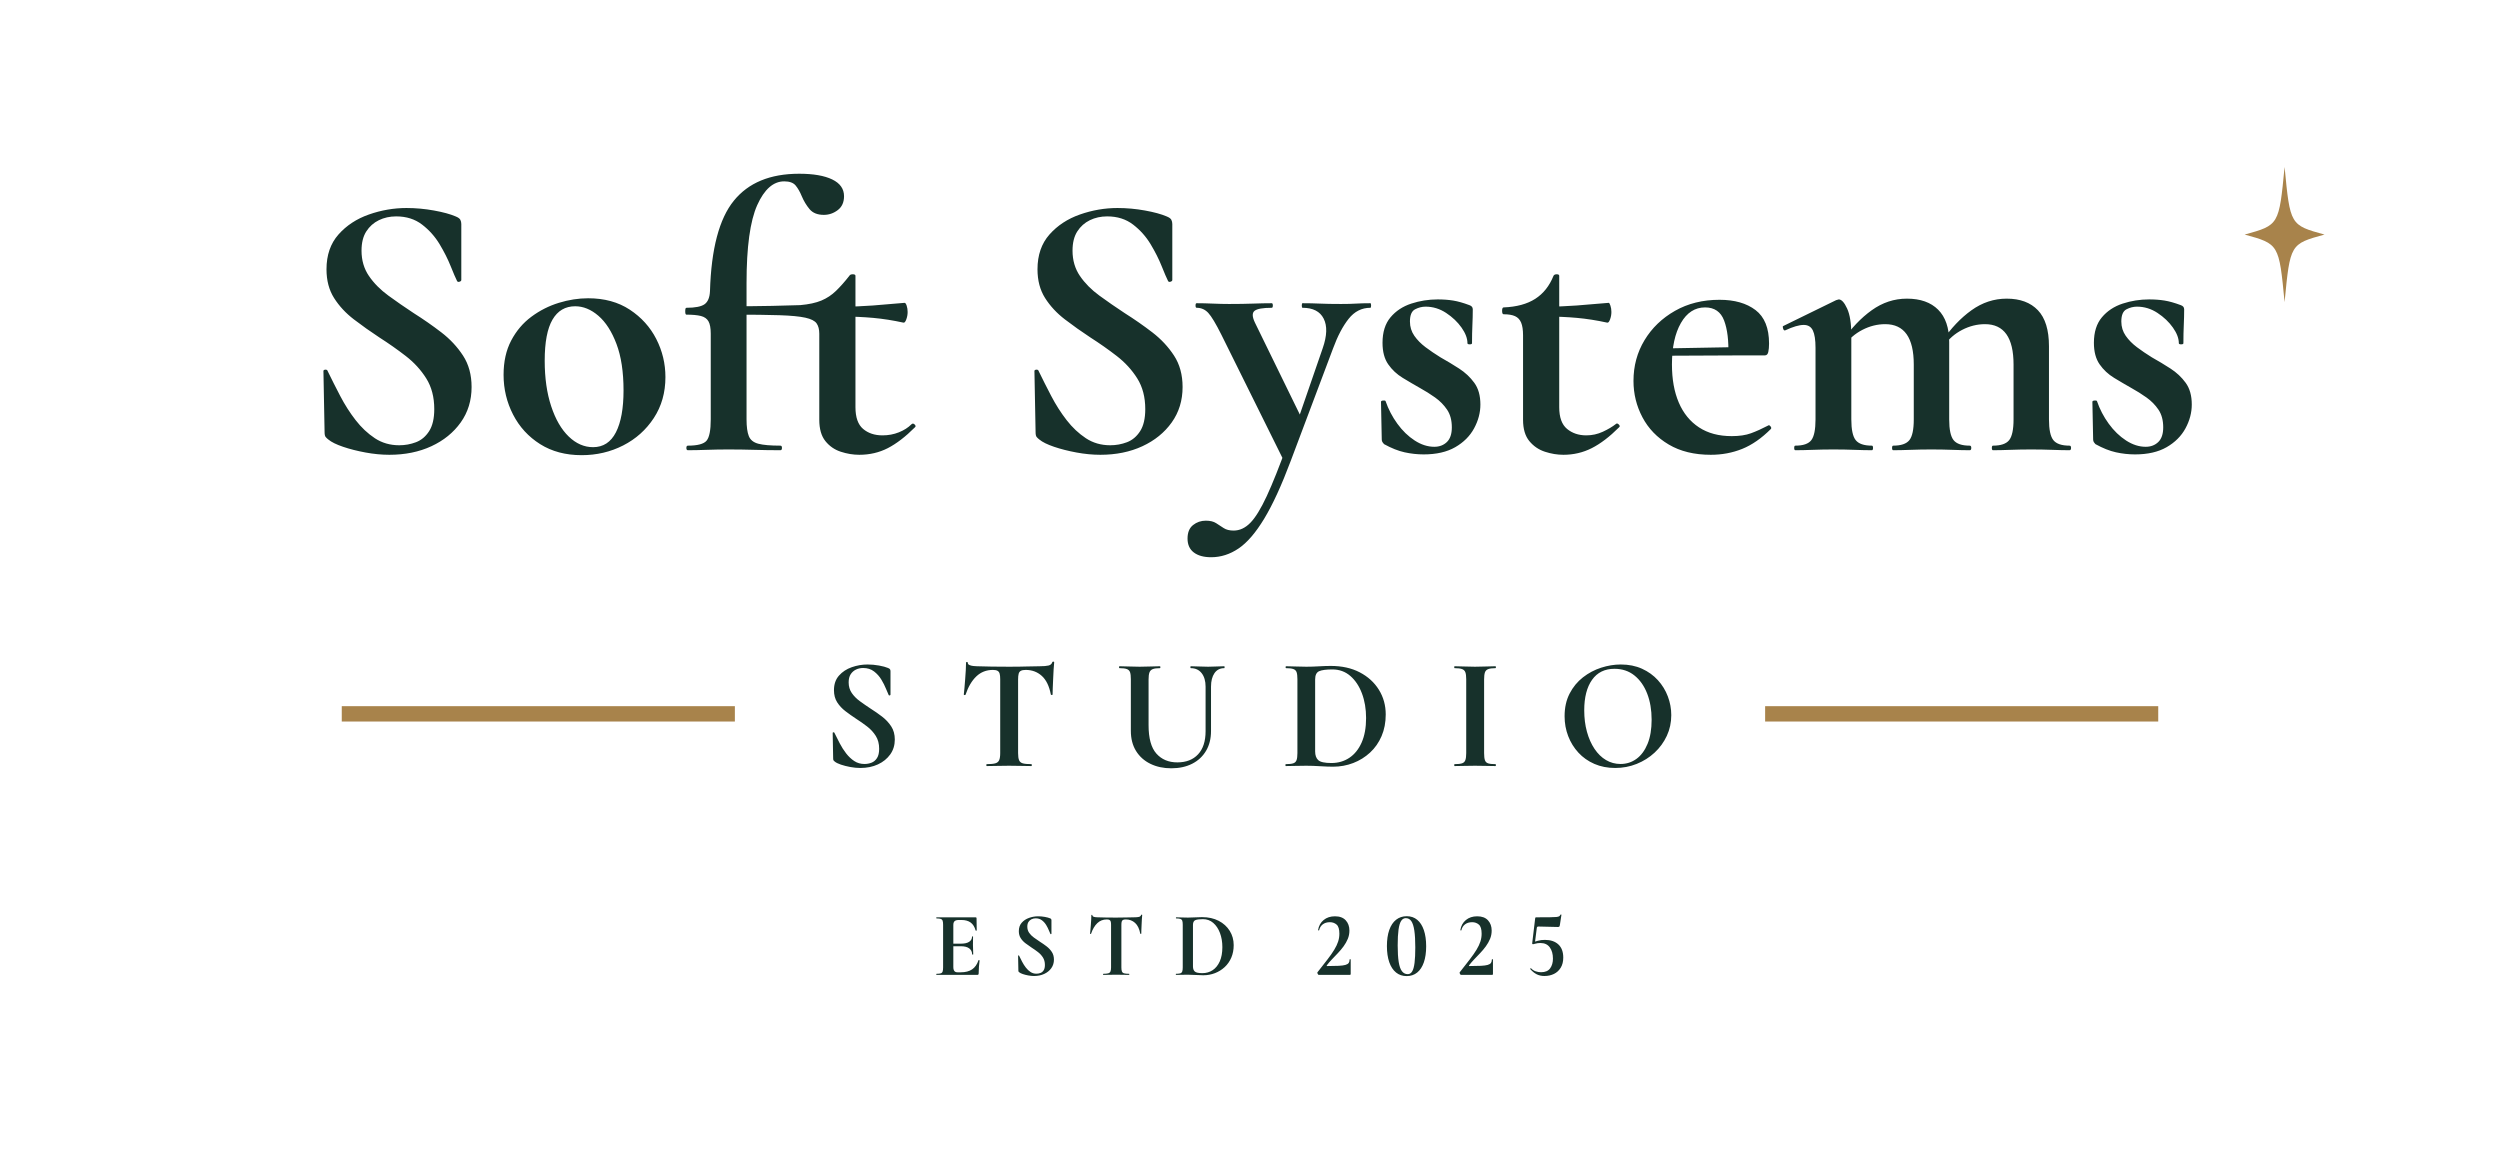
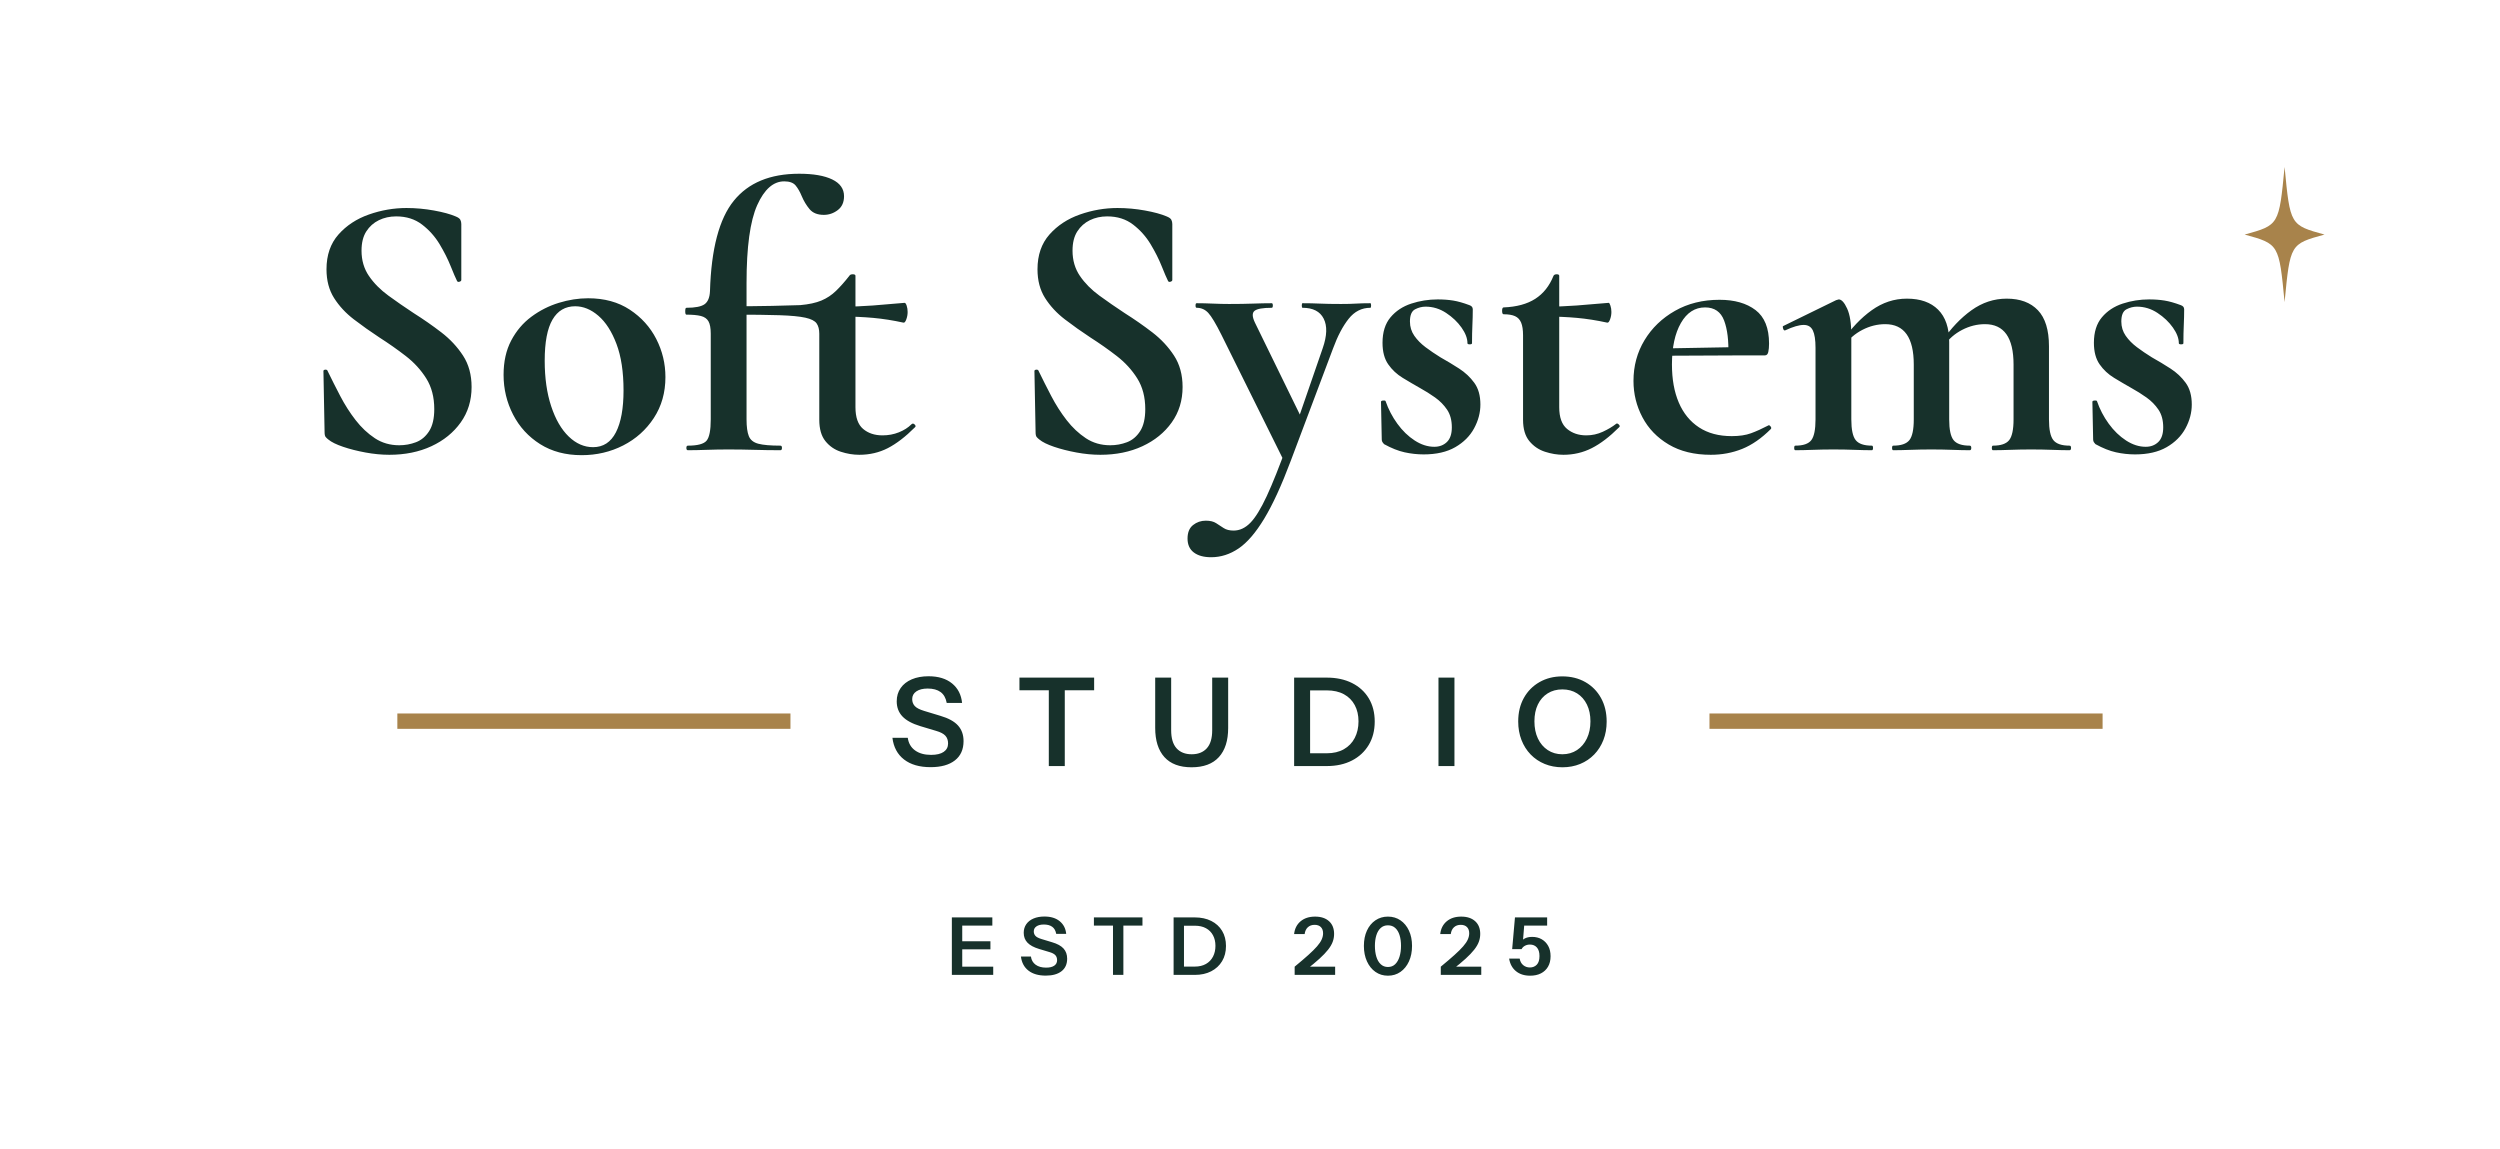
<svg xmlns="http://www.w3.org/2000/svg" viewBox="0 0 407.01 186.57" width="407" height="187" role="img" aria-label="Soft Systems Studio, established 2025">
  <path transform="translate(48.07 73.08)" d="M10.788 -32.488Q10.788 -30.132 11.997 -28.365Q13.206 -26.598 15.159 -25.172Q17.112 -23.746 19.282 -22.32Q21.638 -20.832 23.777 -19.189Q25.916 -17.546 27.311 -15.407Q28.706 -13.268 28.706 -10.292Q28.706 -7.006 26.939 -4.526Q25.172 -2.046 22.165 -0.651Q19.158 0.744 15.314 0.744Q13.454 0.744 11.439 0.372Q9.424 0.0 7.781 -0.558Q6.138 -1.116 5.394 -1.736Q5.146 -1.922 4.96 -2.139Q4.774 -2.356 4.774 -2.914L4.588 -12.772Q4.526 -13.082 4.867 -13.113Q5.208 -13.144 5.27 -12.896Q6.2 -10.974 7.316 -8.835Q8.432 -6.696 9.827 -4.898Q11.222 -3.1 12.958 -1.953Q14.694 -0.806 16.926 -0.806Q18.352 -0.806 19.654 -1.302Q20.956 -1.798 21.793 -3.1Q22.63 -4.402 22.63 -6.696Q22.63 -9.61 21.328 -11.687Q20.026 -13.764 17.98 -15.345Q15.934 -16.926 13.702 -18.352Q11.532 -19.778 9.548 -21.297Q7.564 -22.816 6.324 -24.769Q5.084 -26.722 5.084 -29.45Q5.084 -32.922 7.037 -35.123Q8.99 -37.324 11.997 -38.378Q15.004 -39.432 18.104 -39.432Q20.336 -39.432 22.568 -39.029Q24.8 -38.626 26.102 -38.068Q26.722 -37.82 26.877 -37.51Q27.032 -37.2 27.032 -36.828V-27.714Q27.032 -27.528 26.753 -27.435Q26.474 -27.342 26.35 -27.528Q25.978 -28.272 25.296 -29.977Q24.614 -31.682 23.498 -33.542Q22.382 -35.402 20.646 -36.735Q18.91 -38.068 16.43 -38.068Q14.88 -38.068 13.609 -37.448Q12.338 -36.828 11.563 -35.619Q10.788 -34.41 10.788 -32.488ZM46.624 0.806Q42.718 0.806 39.866 -0.992Q37.014 -2.79 35.464 -5.797Q33.914 -8.804 33.914 -12.276Q33.914 -15.5 35.154 -17.856Q36.394 -20.212 38.44 -21.731Q40.486 -23.25 42.904 -23.994Q45.322 -24.738 47.678 -24.738Q51.646 -24.738 54.467 -22.878Q57.288 -21.018 58.776 -18.104Q60.264 -15.19 60.264 -11.904Q60.264 -8.122 58.373 -5.239Q56.482 -2.356 53.382 -0.775Q50.282 0.806 46.624 0.806ZM48.484 -0.496Q50.964 -0.496 52.204 -2.914Q53.444 -5.332 53.444 -9.734Q53.444 -14.26 52.297 -17.298Q51.15 -20.336 49.352 -21.886Q47.554 -23.436 45.57 -23.436Q43.152 -23.436 41.881 -21.266Q40.61 -19.096 40.61 -14.57Q40.61 -10.354 41.664 -7.161Q42.718 -3.968 44.516 -2.232Q46.314 -0.496 48.484 -0.496ZM63.922 0.0Q63.674 0.0 63.674 -0.372Q63.674 -0.744 63.922 -0.744Q66.278 -0.744 66.96 -1.55Q67.642 -2.356 67.642 -5.022V-18.972Q67.642 -20.336 67.27 -20.987Q66.898 -21.638 66.03 -21.855Q65.162 -22.072 63.674 -22.072Q63.488 -22.072 63.488 -22.63Q63.488 -23.188 63.674 -23.188Q65.844 -23.188 66.65 -23.777Q67.456 -24.366 67.518 -25.916Q67.828 -36.208 71.393 -40.61Q74.958 -45.012 82.026 -45.012Q85.498 -45.012 87.42 -44.082Q89.342 -43.152 89.342 -41.354Q89.342 -39.866 88.319 -39.091Q87.296 -38.316 86.056 -38.316Q84.506 -38.316 83.731 -39.246Q82.956 -40.176 82.46 -41.354Q82.026 -42.408 81.468 -43.09Q80.91 -43.772 79.608 -43.772Q76.942 -43.772 75.206 -39.897Q73.47 -36.022 73.47 -27.218V-5.022Q73.47 -3.224 73.842 -2.294Q74.214 -1.364 75.392 -1.054Q76.57 -0.744 78.988 -0.744Q79.236 -0.744 79.236 -0.372Q79.236 0.0 78.988 0.0Q76.818 0.0 74.741 -0.062Q72.664 -0.124 70.494 -0.124Q68.696 -0.124 66.991 -0.062Q65.286 0.0 63.922 0.0ZM91.822 0.744Q90.334 0.744 88.815 0.248Q87.296 -0.248 86.304 -1.488Q85.312 -2.728 85.312 -4.96V-18.972Q85.312 -20.026 84.878 -20.646Q84.444 -21.266 83.049 -21.576Q81.654 -21.886 78.833 -21.979Q76.012 -22.072 71.238 -22.072V-23.436Q74.524 -23.436 77.593 -23.498Q80.662 -23.56 82.212 -23.622Q84.32 -23.808 85.653 -24.366Q86.986 -24.924 88.04 -25.947Q89.094 -26.97 90.21 -28.396Q90.334 -28.644 90.768 -28.644Q91.202 -28.644 91.202 -28.396V-7.006Q91.202 -4.526 92.442 -3.472Q93.682 -2.418 95.604 -2.418Q97.03 -2.418 98.27 -2.914Q99.51 -3.41 100.316 -4.216Q100.564 -4.464 100.843 -4.185Q101.122 -3.906 100.874 -3.72Q98.58 -1.426 96.472 -0.341Q94.364 0.744 91.822 0.744ZM99.014 -20.77Q96.472 -21.328 94.085 -21.545Q91.698 -21.762 89.032 -21.762V-23.374Q91.574 -23.374 94.023 -23.56Q96.472 -23.746 99.2 -23.994Q99.386 -23.994 99.541 -23.529Q99.696 -23.064 99.696 -22.506Q99.696 -21.886 99.479 -21.297Q99.262 -20.708 99.014 -20.77ZM126.542 -32.488Q126.542 -30.132 127.751 -28.365Q128.96 -26.598 130.913 -25.172Q132.866 -23.746 135.036 -22.32Q137.392 -20.832 139.531 -19.189Q141.67 -17.546 143.065 -15.407Q144.46 -13.268 144.46 -10.292Q144.46 -7.006 142.693 -4.526Q140.926 -2.046 137.919 -0.651Q134.912 0.744 131.068 0.744Q129.208 0.744 127.193 0.372Q125.178 0.0 123.535 -0.558Q121.892 -1.116 121.148 -1.736Q120.9 -1.922 120.714 -2.139Q120.528 -2.356 120.528 -2.914L120.342 -12.772Q120.28 -13.082 120.621 -13.113Q120.962 -13.144 121.024 -12.896Q121.954 -10.974 123.07 -8.835Q124.186 -6.696 125.581 -4.898Q126.976 -3.1 128.712 -1.953Q130.448 -0.806 132.68 -0.806Q134.106 -0.806 135.408 -1.302Q136.71 -1.798 137.547 -3.1Q138.384 -4.402 138.384 -6.696Q138.384 -9.61 137.082 -11.687Q135.78 -13.764 133.734 -15.345Q131.688 -16.926 129.456 -18.352Q127.286 -19.778 125.302 -21.297Q123.318 -22.816 122.078 -24.769Q120.838 -26.722 120.838 -29.45Q120.838 -32.922 122.791 -35.123Q124.744 -37.324 127.751 -38.378Q130.758 -39.432 133.858 -39.432Q136.09 -39.432 138.322 -39.029Q140.554 -38.626 141.856 -38.068Q142.476 -37.82 142.631 -37.51Q142.786 -37.2 142.786 -36.828V-27.714Q142.786 -27.528 142.507 -27.435Q142.228 -27.342 142.104 -27.528Q141.732 -28.272 141.05 -29.977Q140.368 -31.682 139.252 -33.542Q138.136 -35.402 136.4 -36.735Q134.664 -38.068 132.184 -38.068Q130.634 -38.068 129.363 -37.448Q128.092 -36.828 127.317 -35.619Q126.542 -34.41 126.542 -32.488ZM175.026 -23.932Q175.15 -23.932 175.15 -23.56Q175.15 -23.188 175.026 -23.188Q172.918 -23.188 171.492 -21.39Q170.066 -19.592 168.95 -16.554L162.068 1.736Q159.836 7.688 157.759 11.129Q155.682 14.57 153.574 15.996Q151.466 17.422 149.11 17.422Q147.312 17.422 146.289 16.647Q145.266 15.872 145.266 14.384Q145.266 12.896 146.165 12.183Q147.064 11.47 148.242 11.47Q149.296 11.47 149.916 11.873Q150.536 12.276 151.156 12.679Q151.776 13.082 152.768 13.082Q154.256 13.082 155.496 11.811Q156.736 10.54 158.162 7.471Q159.588 4.402 161.51 -0.93L161.324 2.48L150.784 -18.786Q149.42 -21.514 148.645 -22.351Q147.87 -23.188 146.754 -23.188Q146.568 -23.188 146.568 -23.56Q146.568 -23.932 146.754 -23.932Q147.994 -23.932 149.389 -23.87Q150.784 -23.808 152.024 -23.808Q154.256 -23.808 155.93 -23.87Q157.604 -23.932 158.968 -23.932Q159.154 -23.932 159.154 -23.56Q159.154 -23.188 158.968 -23.188Q156.798 -23.188 156.178 -22.692Q155.558 -22.196 156.24 -20.77L164.114 -4.65L161.882 -0.992L167.276 -16.616Q168.33 -19.654 167.431 -21.421Q166.532 -23.188 163.99 -23.188Q163.866 -23.188 163.866 -23.56Q163.866 -23.932 163.99 -23.932Q165.478 -23.932 166.811 -23.87Q168.144 -23.808 170.252 -23.808Q171.74 -23.808 172.701 -23.87Q173.662 -23.932 175.026 -23.932ZM181.474 -20.956Q181.474 -19.654 182.187 -18.631Q182.9 -17.608 184.016 -16.771Q185.132 -15.934 186.434 -15.128Q187.984 -14.26 189.472 -13.299Q190.96 -12.338 191.952 -10.974Q192.944 -9.61 192.944 -7.44Q192.944 -5.456 191.921 -3.565Q190.898 -1.674 188.852 -0.496Q186.806 0.682 183.706 0.682Q182.156 0.682 180.606 0.341Q179.056 0.0 177.258 -0.992Q177.134 -1.116 177.01 -1.302Q176.886 -1.488 176.886 -1.736L176.762 -7.874Q176.762 -8.06 177.103 -8.091Q177.444 -8.122 177.506 -7.998Q178.188 -6.014 179.428 -4.309Q180.668 -2.604 182.249 -1.581Q183.83 -0.558 185.442 -0.558Q186.682 -0.558 187.488 -1.333Q188.294 -2.108 188.294 -3.72Q188.294 -5.456 187.519 -6.603Q186.744 -7.75 185.566 -8.587Q184.388 -9.424 183.148 -10.106Q181.722 -10.912 180.296 -11.78Q178.87 -12.648 177.94 -13.981Q177.01 -15.314 177.01 -17.484Q177.01 -20.088 178.312 -21.638Q179.614 -23.188 181.691 -23.87Q183.768 -24.552 186.0 -24.552Q187.364 -24.552 188.511 -24.366Q189.658 -24.18 191.146 -23.622Q191.704 -23.436 191.704 -22.94Q191.704 -21.7 191.642 -20.367Q191.58 -19.034 191.58 -17.422Q191.58 -17.236 191.208 -17.236Q190.836 -17.236 190.836 -17.422Q190.836 -18.6 189.875 -19.964Q188.914 -21.328 187.364 -22.351Q185.814 -23.374 184.016 -23.374Q183.148 -23.374 182.311 -22.94Q181.474 -22.506 181.474 -20.956ZM206.46 0.744Q204.972 0.744 203.453 0.248Q201.934 -0.248 200.911 -1.488Q199.888 -2.728 199.888 -4.96V-18.724Q199.888 -20.026 199.578 -20.77Q199.268 -21.514 198.586 -21.824Q197.904 -22.134 196.726 -22.134Q196.478 -22.134 196.478 -22.692Q196.478 -23.25 196.726 -23.25Q199.888 -23.374 201.872 -24.645Q203.856 -25.916 204.848 -28.396Q204.972 -28.644 205.375 -28.644Q205.778 -28.644 205.778 -28.396V-7.006Q205.778 -4.526 207.049 -3.472Q208.32 -2.418 210.18 -2.418Q211.606 -2.418 212.877 -3.007Q214.148 -3.596 215.016 -4.278Q215.202 -4.464 215.481 -4.185Q215.76 -3.906 215.512 -3.72Q213.218 -1.426 211.079 -0.341Q208.94 0.744 206.46 0.744ZM213.59 -20.77Q211.048 -21.328 208.661 -21.545Q206.274 -21.762 203.608 -21.762V-23.374Q206.15 -23.374 208.599 -23.56Q211.048 -23.746 213.838 -23.994Q213.962 -23.994 214.117 -23.529Q214.272 -23.064 214.272 -22.506Q214.272 -21.886 214.055 -21.297Q213.838 -20.708 213.59 -20.77ZM230.454 0.744Q226.424 0.744 223.603 -0.93Q220.782 -2.604 219.325 -5.363Q217.868 -8.122 217.868 -11.284Q217.868 -14.942 219.666 -17.918Q221.464 -20.894 224.626 -22.692Q227.788 -24.49 231.88 -24.49Q235.538 -24.49 237.739 -22.816Q239.94 -21.142 239.94 -17.36Q239.94 -16.554 239.816 -15.996Q239.692 -15.438 239.258 -15.438H233.306Q233.43 -18.972 232.624 -21.111Q231.818 -23.25 229.524 -23.25Q227.044 -23.25 225.587 -20.708Q224.13 -18.166 224.13 -13.95Q224.13 -10.354 225.246 -7.75Q226.362 -5.146 228.532 -3.72Q230.702 -2.294 233.864 -2.294Q235.724 -2.294 236.995 -2.759Q238.266 -3.224 239.816 -4.03Q239.94 -4.154 240.157 -3.906Q240.374 -3.658 240.25 -3.472Q237.956 -1.178 235.569 -0.217Q233.182 0.744 230.454 0.744ZM221.96 -15.376 221.898 -16.554 235.476 -16.802V-15.438ZM276.396 0.0Q276.21 0.0 276.21 -0.372Q276.21 -0.744 276.396 -0.744Q278.318 -0.744 279.031 -1.643Q279.744 -2.542 279.744 -5.022V-13.95Q279.744 -20.522 275.094 -20.522Q273.172 -20.522 271.374 -19.592Q269.576 -18.662 268.46 -17.05L268.15 -17.794Q270.258 -20.894 272.893 -22.785Q275.528 -24.676 278.628 -24.676Q281.914 -24.676 283.712 -22.785Q285.51 -20.894 285.51 -16.926V-5.022Q285.51 -2.542 286.223 -1.643Q286.936 -0.744 288.858 -0.744Q289.106 -0.744 289.106 -0.372Q289.106 0.0 288.858 0.0Q287.618 0.0 286.006 -0.062Q284.394 -0.124 282.596 -0.124Q280.86 -0.124 279.248 -0.062Q277.636 0.0 276.396 0.0ZM260.152 0.0Q259.966 0.0 259.966 -0.372Q259.966 -0.744 260.152 -0.744Q262.074 -0.744 262.787 -1.643Q263.5 -2.542 263.5 -5.022V-13.95Q263.5 -20.522 258.85 -20.522Q256.928 -20.522 255.13 -19.592Q253.332 -18.662 252.216 -17.05L251.906 -17.794Q254.014 -20.894 256.649 -22.785Q259.284 -24.676 262.384 -24.676Q265.67 -24.676 267.468 -22.878Q269.266 -21.08 269.266 -17.608V-5.022Q269.266 -2.542 269.979 -1.643Q270.692 -0.744 272.614 -0.744Q272.862 -0.744 272.862 -0.372Q272.862 0.0 272.614 0.0Q271.374 0.0 269.762 -0.062Q268.15 -0.124 266.352 -0.124Q264.616 -0.124 263.004 -0.062Q261.392 0.0 260.152 0.0ZM244.218 0.0Q244.032 0.0 244.032 -0.372Q244.032 -0.744 244.218 -0.744Q246.14 -0.744 246.822 -1.643Q247.504 -2.542 247.504 -5.022V-16.678Q247.504 -18.6 247.07 -19.499Q246.636 -20.398 245.582 -20.398Q245.024 -20.398 244.28 -20.181Q243.536 -19.964 242.606 -19.53Q242.358 -19.406 242.234 -19.778Q242.11 -20.15 242.234 -20.212L250.852 -24.428Q251.224 -24.552 251.286 -24.552Q251.968 -24.552 252.65 -23.064Q253.332 -21.576 253.332 -18.786V-5.022Q253.332 -2.542 254.045 -1.643Q254.758 -0.744 256.68 -0.744Q256.866 -0.744 256.866 -0.372Q256.866 0.0 256.68 0.0Q255.44 0.0 253.828 -0.062Q252.216 -0.124 250.418 -0.124Q248.682 -0.124 247.07 -0.062Q245.458 0.0 244.218 0.0ZM297.29 -20.956Q297.29 -19.654 298.003 -18.631Q298.716 -17.608 299.832 -16.771Q300.948 -15.934 302.25 -15.128Q303.8 -14.26 305.288 -13.299Q306.776 -12.338 307.768 -10.974Q308.76 -9.61 308.76 -7.44Q308.76 -5.456 307.737 -3.565Q306.714 -1.674 304.668 -0.496Q302.622 0.682 299.522 0.682Q297.972 0.682 296.422 0.341Q294.872 0.0 293.074 -0.992Q292.95 -1.116 292.826 -1.302Q292.702 -1.488 292.702 -1.736L292.578 -7.874Q292.578 -8.06 292.919 -8.091Q293.26 -8.122 293.322 -7.998Q294.004 -6.014 295.244 -4.309Q296.484 -2.604 298.065 -1.581Q299.646 -0.558 301.258 -0.558Q302.498 -0.558 303.304 -1.333Q304.11 -2.108 304.11 -3.72Q304.11 -5.456 303.335 -6.603Q302.56 -7.75 301.382 -8.587Q300.204 -9.424 298.964 -10.106Q297.538 -10.912 296.112 -11.78Q294.686 -12.648 293.756 -13.981Q292.826 -15.314 292.826 -17.484Q292.826 -20.088 294.128 -21.638Q295.43 -23.188 297.507 -23.87Q299.584 -24.552 301.816 -24.552Q303.18 -24.552 304.327 -24.366Q305.474 -24.18 306.962 -23.622Q307.52 -23.436 307.52 -22.94Q307.52 -21.7 307.458 -20.367Q307.396 -19.034 307.396 -17.422Q307.396 -17.236 307.024 -17.236Q306.652 -17.236 306.652 -17.422Q306.652 -18.6 305.691 -19.964Q304.73 -21.328 303.18 -22.351Q301.63 -23.374 299.832 -23.374Q298.964 -23.374 298.127 -22.94Q297.29 -22.506 297.29 -20.956Z" fill="#17312B" />
  <path class="sparkle" fill="#A8834B" d="M371.94,26.97 C372.85,36.43 372.85,36.43 378.44,37.97 C372.85,39.51 372.85,39.51 371.94,48.97 C371.03,39.51 371.03,39.51 365.44,37.97 C371.03,36.43 371.03,36.43 371.94,26.97 Z" />
-   <path transform="translate(133.64 124.50)" d="M4.524 -13.624Q4.524 -12.636 5.031 -11.895Q5.538 -11.154 6.357 -10.556Q7.176 -9.958 8.086 -9.36Q9.074 -8.736 9.971 -8.047Q10.868 -7.358 11.453 -6.461Q12.038 -5.564 12.038 -4.316Q12.038 -2.938 11.297 -1.898Q10.556 -0.858 9.295 -0.273Q8.034 0.312 6.422 0.312Q5.642 0.312 4.797 0.156Q3.952 0.0 3.263 -0.234Q2.574 -0.468 2.262 -0.728Q2.158 -0.806 2.08 -0.897Q2.002 -0.988 2.002 -1.222L1.924 -5.356Q1.898 -5.486 2.041 -5.499Q2.184 -5.512 2.21 -5.408Q2.6 -4.602 3.068 -3.705Q3.536 -2.808 4.121 -2.054Q4.706 -1.3 5.434 -0.819Q6.162 -0.338 7.098 -0.338Q7.696 -0.338 8.242 -0.546Q8.788 -0.754 9.139 -1.3Q9.49 -1.846 9.49 -2.808Q9.49 -4.03 8.944 -4.901Q8.398 -5.772 7.54 -6.435Q6.682 -7.098 5.746 -7.696Q4.836 -8.294 4.004 -8.931Q3.172 -9.568 2.652 -10.387Q2.132 -11.206 2.132 -12.35Q2.132 -13.806 2.951 -14.729Q3.77 -15.652 5.031 -16.094Q6.292 -16.536 7.592 -16.536Q8.528 -16.536 9.464 -16.367Q10.4 -16.198 10.946 -15.964Q11.206 -15.86 11.271 -15.73Q11.336 -15.6 11.336 -15.444V-11.622Q11.336 -11.544 11.219 -11.505Q11.102 -11.466 11.05 -11.544Q10.894 -11.856 10.608 -12.571Q10.322 -13.286 9.854 -14.066Q9.386 -14.846 8.658 -15.405Q7.93 -15.964 6.89 -15.964Q6.24 -15.964 5.707 -15.704Q5.174 -15.444 4.849 -14.937Q4.524 -14.43 4.524 -13.624ZM28.002 -15.652Q26.416 -15.652 25.311 -14.599Q24.206 -13.546 23.556 -11.622Q23.53 -11.544 23.4 -11.557Q23.27 -11.57 23.27 -11.648Q23.322 -12.012 23.374 -12.675Q23.426 -13.338 23.491 -14.118Q23.556 -14.898 23.595 -15.626Q23.634 -16.354 23.634 -16.822Q23.634 -16.952 23.777 -16.952Q23.92 -16.952 23.92 -16.822Q23.92 -16.562 24.193 -16.445Q24.466 -16.328 24.817 -16.289Q25.168 -16.25 25.402 -16.25Q27.638 -16.172 30.628 -16.172Q32.448 -16.172 33.54 -16.211Q34.632 -16.25 35.646 -16.25Q36.582 -16.25 37.063 -16.367Q37.544 -16.484 37.674 -16.9Q37.7 -17.004 37.843 -17.004Q37.986 -17.004 37.986 -16.9Q37.934 -16.484 37.895 -15.743Q37.856 -15.002 37.817 -14.183Q37.778 -13.364 37.752 -12.675Q37.726 -11.986 37.726 -11.648Q37.726 -11.57 37.596 -11.57Q37.466 -11.57 37.44 -11.648Q37.05 -13.702 35.971 -14.677Q34.892 -15.652 33.358 -15.652Q32.838 -15.652 32.565 -15.509Q32.292 -15.366 32.201 -15.028Q32.11 -14.69 32.11 -14.092V-2.106Q32.11 -1.352 32.266 -0.962Q32.422 -0.572 32.877 -0.442Q33.332 -0.312 34.268 -0.312Q34.346 -0.312 34.346 -0.156Q34.346 0.0 34.268 0.0Q33.54 0.0 32.63 -0.026Q31.72 -0.052 30.628 -0.052Q29.588 -0.052 28.678 -0.026Q27.768 0.0 27.014 0.0Q26.936 0.0 26.936 -0.156Q26.936 -0.312 27.014 -0.312Q27.924 -0.312 28.392 -0.442Q28.86 -0.572 29.029 -0.962Q29.198 -1.352 29.198 -2.106V-14.144Q29.198 -14.716 29.107 -15.041Q29.016 -15.366 28.756 -15.509Q28.496 -15.652 28.002 -15.652ZM62.634 -12.922Q62.634 -14.3 61.997 -15.119Q61.36 -15.938 60.216 -15.938Q60.164 -15.938 60.164 -16.094Q60.164 -16.25 60.216 -16.25Q60.866 -16.25 61.555 -16.211Q62.244 -16.172 63.05 -16.172Q63.752 -16.172 64.428 -16.211Q65.104 -16.25 65.676 -16.25Q65.728 -16.25 65.728 -16.094Q65.728 -15.938 65.676 -15.938Q64.636 -15.938 64.077 -15.119Q63.518 -14.3 63.518 -12.922V-5.694Q63.518 -3.848 62.712 -2.483Q61.906 -1.118 60.45 -0.377Q58.994 0.364 57.044 0.364Q55.146 0.364 53.651 -0.364Q52.156 -1.092 51.311 -2.457Q50.466 -3.822 50.466 -5.746V-14.144Q50.466 -14.898 50.336 -15.275Q50.206 -15.652 49.803 -15.795Q49.4 -15.938 48.62 -15.938Q48.542 -15.938 48.542 -16.094Q48.542 -16.25 48.62 -16.25Q49.296 -16.25 50.128 -16.211Q50.96 -16.172 51.896 -16.172Q52.884 -16.172 53.716 -16.211Q54.548 -16.25 55.198 -16.25Q55.276 -16.25 55.276 -16.094Q55.276 -15.938 55.198 -15.938Q54.418 -15.938 54.028 -15.782Q53.638 -15.626 53.495 -15.236Q53.352 -14.846 53.352 -14.092V-6.656Q53.352 -3.458 54.626 -2.028Q55.9 -0.598 58.032 -0.598Q60.19 -0.598 61.412 -1.911Q62.634 -3.224 62.634 -5.668ZM83.382 0.104Q82.55 0.104 81.302 0.026Q80.054 -0.052 79.014 -0.052Q78.078 -0.052 77.22 -0.026Q76.362 0.0 75.686 0.0Q75.634 0.0 75.634 -0.156Q75.634 -0.312 75.686 -0.312Q76.492 -0.312 76.895 -0.442Q77.298 -0.572 77.441 -0.962Q77.584 -1.352 77.584 -2.106V-14.144Q77.584 -14.898 77.454 -15.275Q77.324 -15.652 76.921 -15.795Q76.518 -15.938 75.738 -15.938Q75.66 -15.938 75.66 -16.094Q75.66 -16.25 75.738 -16.25Q76.414 -16.25 77.246 -16.211Q78.078 -16.172 79.04 -16.172Q79.976 -16.172 81.094 -16.237Q82.212 -16.302 83.018 -16.302Q85.722 -16.302 87.724 -15.262Q89.726 -14.222 90.844 -12.428Q91.962 -10.634 91.962 -8.398Q91.962 -6.448 91.286 -4.875Q90.61 -3.302 89.414 -2.197Q88.218 -1.092 86.671 -0.494Q85.124 0.104 83.382 0.104ZM83.122 -0.494Q84.76 -0.494 86.034 -1.339Q87.308 -2.184 88.036 -3.822Q88.764 -5.46 88.764 -7.826Q88.764 -10.036 88.088 -11.83Q87.412 -13.624 86.19 -14.677Q84.968 -15.73 83.278 -15.73Q81.77 -15.73 81.12 -15.444Q80.47 -15.158 80.47 -14.092V-2.392Q80.47 -1.43 80.977 -0.962Q81.484 -0.494 83.122 -0.494ZM107.978 -2.106Q107.978 -1.352 108.108 -0.962Q108.238 -0.572 108.628 -0.442Q109.018 -0.312 109.824 -0.312Q109.902 -0.312 109.902 -0.156Q109.902 0.0 109.824 0.0Q109.148 0.0 108.316 -0.026Q107.484 -0.052 106.496 -0.052Q105.56 -0.052 104.702 -0.026Q103.844 0.0 103.168 0.0Q103.116 0.0 103.116 -0.156Q103.116 -0.312 103.168 -0.312Q103.974 -0.312 104.377 -0.442Q104.78 -0.572 104.923 -0.962Q105.066 -1.352 105.066 -2.106V-14.144Q105.066 -14.898 104.923 -15.275Q104.78 -15.652 104.377 -15.795Q103.974 -15.938 103.168 -15.938Q103.116 -15.938 103.116 -16.094Q103.116 -16.25 103.168 -16.25Q103.844 -16.25 104.702 -16.211Q105.56 -16.172 106.496 -16.172Q107.484 -16.172 108.329 -16.211Q109.174 -16.25 109.824 -16.25Q109.902 -16.25 109.902 -16.094Q109.902 -15.938 109.824 -15.938Q109.044 -15.938 108.641 -15.782Q108.238 -15.626 108.108 -15.236Q107.978 -14.846 107.978 -14.092ZM129.324 0.312Q127.452 0.312 125.931 -0.351Q124.41 -1.014 123.331 -2.184Q122.252 -3.354 121.667 -4.875Q121.082 -6.396 121.082 -8.112Q121.082 -10.218 121.901 -11.804Q122.72 -13.39 124.072 -14.443Q125.424 -15.496 127.036 -16.016Q128.648 -16.536 130.234 -16.536Q132.158 -16.536 133.679 -15.847Q135.2 -15.158 136.266 -13.988Q137.332 -12.818 137.891 -11.336Q138.45 -9.854 138.45 -8.294Q138.45 -6.474 137.722 -4.914Q136.994 -3.354 135.733 -2.184Q134.472 -1.014 132.821 -0.351Q131.17 0.312 129.324 0.312ZM130.182 -0.338Q131.638 -0.338 132.782 -1.17Q133.926 -2.002 134.589 -3.614Q135.252 -5.226 135.252 -7.54Q135.252 -9.932 134.524 -11.804Q133.796 -13.676 132.444 -14.755Q131.092 -15.834 129.194 -15.834Q126.828 -15.834 125.554 -14.04Q124.28 -12.246 124.28 -9.074Q124.28 -7.176 124.722 -5.577Q125.164 -3.978 125.957 -2.795Q126.75 -1.612 127.829 -0.975Q128.908 -0.338 130.182 -0.338Z" fill="#17312B" />
-   <rect x="55.64" y="114.75" width="64" height="2.5" fill="#A8834B" />
-   <rect x="287.37" y="114.75" width="64" height="2.5" fill="#A8834B" />
-   <path transform="translate(151.86 158.50)" d="M7.245 0.0H0.615Q0.57 0.0 0.57 -0.09Q0.57 -0.18 0.615 -0.18Q1.08 -0.18 1.305 -0.255Q1.53 -0.33 1.605 -0.555Q1.68 -0.78 1.68 -1.215V-8.16Q1.68 -8.595 1.605 -8.812Q1.53 -9.03 1.305 -9.113Q1.08 -9.195 0.615 -9.195Q0.57 -9.195 0.57 -9.285Q0.57 -9.375 0.615 -9.375H6.975Q7.125 -9.375 7.125 -9.24L7.155 -7.245Q7.155 -7.215 7.08 -7.2Q7.005 -7.185 6.975 -7.23Q6.735 -8.115 6.165 -8.527Q5.595 -8.94 4.665 -8.94H4.215Q3.915 -8.94 3.72 -8.857Q3.525 -8.775 3.435 -8.595Q3.345 -8.415 3.345 -8.145V-1.275Q3.345 -0.99 3.42 -0.795Q3.495 -0.6 3.645 -0.51Q3.795 -0.42 4.035 -0.42H4.53Q5.7 -0.42 6.405 -0.9Q7.11 -1.38 7.44 -2.385Q7.455 -2.43 7.537 -2.407Q7.62 -2.385 7.62 -2.355Q7.56 -1.92 7.515 -1.327Q7.47 -0.735 7.47 -0.225Q7.47 0.0 7.245 0.0ZM6.405 -3.345Q6.405 -3.96 5.94 -4.312Q5.475 -4.665 4.575 -4.665H2.55V-5.085H4.59Q5.475 -5.085 5.932 -5.393Q6.39 -5.7 6.39 -6.225Q6.39 -6.27 6.473 -6.27Q6.555 -6.27 6.555 -6.225Q6.555 -5.73 6.547 -5.452Q6.54 -5.175 6.54 -4.875Q6.54 -4.5 6.562 -4.14Q6.585 -3.78 6.585 -3.345Q6.585 -3.315 6.495 -3.315Q6.405 -3.315 6.405 -3.345ZM15.39 -7.86Q15.39 -7.29 15.682 -6.862Q15.975 -6.435 16.447 -6.09Q16.92 -5.745 17.445 -5.4Q18.015 -5.04 18.532 -4.643Q19.05 -4.245 19.387 -3.728Q19.725 -3.21 19.725 -2.49Q19.725 -1.695 19.297 -1.095Q18.87 -0.495 18.142 -0.158Q17.415 0.18 16.485 0.18Q16.035 0.18 15.547 0.09Q15.06 0.0 14.662 -0.135Q14.265 -0.27 14.085 -0.42Q14.025 -0.465 13.98 -0.517Q13.935 -0.57 13.935 -0.705L13.89 -3.09Q13.875 -3.165 13.957 -3.172Q14.04 -3.18 14.055 -3.12Q14.28 -2.655 14.55 -2.137Q14.82 -1.62 15.157 -1.185Q15.495 -0.75 15.915 -0.473Q16.335 -0.195 16.875 -0.195Q17.22 -0.195 17.535 -0.315Q17.85 -0.435 18.052 -0.75Q18.255 -1.065 18.255 -1.62Q18.255 -2.325 17.94 -2.827Q17.625 -3.33 17.13 -3.712Q16.635 -4.095 16.095 -4.44Q15.57 -4.785 15.09 -5.152Q14.61 -5.52 14.31 -5.992Q14.01 -6.465 14.01 -7.125Q14.01 -7.965 14.482 -8.497Q14.955 -9.03 15.682 -9.285Q16.41 -9.54 17.16 -9.54Q17.7 -9.54 18.24 -9.442Q18.78 -9.345 19.095 -9.21Q19.245 -9.15 19.282 -9.075Q19.32 -9.0 19.32 -8.91V-6.705Q19.32 -6.66 19.252 -6.637Q19.185 -6.615 19.155 -6.66Q19.065 -6.84 18.9 -7.252Q18.735 -7.665 18.465 -8.115Q18.195 -8.565 17.775 -8.887Q17.355 -9.21 16.755 -9.21Q16.38 -9.21 16.072 -9.06Q15.765 -8.91 15.577 -8.617Q15.39 -8.325 15.39 -7.86ZM28.335 -9.03Q27.42 -9.03 26.782 -8.422Q26.145 -7.815 25.77 -6.705Q25.755 -6.66 25.68 -6.668Q25.605 -6.675 25.605 -6.72Q25.635 -6.93 25.665 -7.312Q25.695 -7.695 25.733 -8.145Q25.77 -8.595 25.792 -9.015Q25.815 -9.435 25.815 -9.705Q25.815 -9.78 25.898 -9.78Q25.98 -9.78 25.98 -9.705Q25.98 -9.555 26.137 -9.488Q26.295 -9.42 26.497 -9.398Q26.7 -9.375 26.835 -9.375Q28.125 -9.33 29.85 -9.33Q30.9 -9.33 31.53 -9.352Q32.16 -9.375 32.745 -9.375Q33.285 -9.375 33.562 -9.442Q33.84 -9.51 33.915 -9.75Q33.93 -9.81 34.013 -9.81Q34.095 -9.81 34.095 -9.75Q34.065 -9.51 34.042 -9.082Q34.02 -8.655 33.997 -8.182Q33.975 -7.71 33.96 -7.312Q33.945 -6.915 33.945 -6.72Q33.945 -6.675 33.87 -6.675Q33.795 -6.675 33.78 -6.72Q33.555 -7.905 32.933 -8.467Q32.31 -9.03 31.425 -9.03Q31.125 -9.03 30.968 -8.947Q30.81 -8.865 30.758 -8.67Q30.705 -8.475 30.705 -8.13V-1.215Q30.705 -0.78 30.795 -0.555Q30.885 -0.33 31.147 -0.255Q31.41 -0.18 31.95 -0.18Q31.995 -0.18 31.995 -0.09Q31.995 0.0 31.95 0.0Q31.53 0.0 31.005 -0.015Q30.48 -0.03 29.85 -0.03Q29.25 -0.03 28.725 -0.015Q28.2 0.0 27.765 0.0Q27.72 0.0 27.72 -0.09Q27.72 -0.18 27.765 -0.18Q28.29 -0.18 28.56 -0.255Q28.83 -0.33 28.927 -0.555Q29.025 -0.78 29.025 -1.215V-8.16Q29.025 -8.49 28.972 -8.678Q28.92 -8.865 28.77 -8.947Q28.62 -9.03 28.335 -9.03ZM44.04 0.06Q43.56 0.06 42.84 0.015Q42.12 -0.03 41.52 -0.03Q40.98 -0.03 40.485 -0.015Q39.99 0.0 39.6 0.0Q39.57 0.0 39.57 -0.09Q39.57 -0.18 39.6 -0.18Q40.065 -0.18 40.297 -0.255Q40.53 -0.33 40.612 -0.555Q40.695 -0.78 40.695 -1.215V-8.16Q40.695 -8.595 40.62 -8.812Q40.545 -9.03 40.312 -9.113Q40.08 -9.195 39.63 -9.195Q39.585 -9.195 39.585 -9.285Q39.585 -9.375 39.63 -9.375Q40.02 -9.375 40.5 -9.352Q40.98 -9.33 41.535 -9.33Q42.075 -9.33 42.72 -9.367Q43.365 -9.405 43.83 -9.405Q45.39 -9.405 46.545 -8.805Q47.7 -8.205 48.345 -7.17Q48.99 -6.135 48.99 -4.845Q48.99 -3.72 48.6 -2.812Q48.21 -1.905 47.52 -1.268Q46.83 -0.63 45.938 -0.285Q45.045 0.06 44.04 0.06ZM43.89 -0.285Q44.835 -0.285 45.57 -0.772Q46.305 -1.26 46.725 -2.205Q47.145 -3.15 47.145 -4.515Q47.145 -5.79 46.755 -6.825Q46.365 -7.86 45.66 -8.467Q44.955 -9.075 43.98 -9.075Q43.11 -9.075 42.735 -8.91Q42.36 -8.745 42.36 -8.13V-1.38Q42.36 -0.825 42.653 -0.555Q42.945 -0.285 43.89 -0.285ZM62.82 0.0Q62.76 0.0 62.662 -0.18Q62.565 -0.36 62.625 -0.42Q63.57 -1.62 64.252 -2.505Q64.935 -3.39 65.362 -4.095Q65.79 -4.8 65.992 -5.422Q66.195 -6.045 66.195 -6.705Q66.195 -7.8 65.745 -8.19Q65.295 -8.58 64.65 -8.58Q63.945 -8.58 63.487 -8.227Q63.03 -7.875 62.895 -7.26Q62.88 -7.23 62.797 -7.245Q62.715 -7.26 62.73 -7.305Q62.895 -8.325 63.63 -8.932Q64.365 -9.54 65.475 -9.54Q66.63 -9.54 67.23 -8.887Q67.83 -8.235 67.83 -7.215Q67.83 -6.495 67.567 -5.865Q67.305 -5.235 66.885 -4.657Q66.465 -4.08 65.962 -3.555Q65.46 -3.03 64.98 -2.527Q64.5 -2.025 64.14 -1.545Q64.08 -1.44 64.215 -1.44Q65.355 -1.44 66.075 -1.478Q66.795 -1.515 67.185 -1.627Q67.575 -1.74 67.717 -1.95Q67.86 -2.16 67.86 -2.505Q67.86 -2.55 67.95 -2.55Q68.04 -2.55 68.04 -2.505V-0.165Q68.04 -0.105 68.01 -0.052Q67.98 0.0 67.905 0.0Q67.17 0.0 66.285 0.0Q65.4 0.0 64.5 0.0Q63.6 0.0 62.82 0.0ZM77.145 0.195Q76.14 0.195 75.42 -0.39Q74.7 -0.975 74.317 -2.07Q73.935 -3.165 73.935 -4.695Q73.935 -6.225 74.317 -7.312Q74.7 -8.4 75.427 -8.977Q76.155 -9.555 77.175 -9.555Q78.165 -9.555 78.87 -8.97Q79.575 -8.385 79.95 -7.29Q80.325 -6.195 80.325 -4.65Q80.325 -3.135 79.95 -2.047Q79.575 -0.96 78.862 -0.382Q78.15 0.195 77.145 0.195ZM77.325 -0.12Q77.775 -0.12 78.045 -0.562Q78.315 -1.005 78.435 -1.965Q78.555 -2.925 78.555 -4.47Q78.555 -6.18 78.397 -7.23Q78.24 -8.28 77.903 -8.76Q77.565 -9.24 77.01 -9.24Q76.545 -9.24 76.252 -8.79Q75.96 -8.34 75.825 -7.365Q75.69 -6.39 75.69 -4.8Q75.69 -3.135 75.855 -2.1Q76.02 -1.065 76.387 -0.593Q76.755 -0.12 77.325 -0.12ZM85.98 0.0Q85.92 0.0 85.822 -0.18Q85.725 -0.36 85.785 -0.42Q86.73 -1.62 87.412 -2.505Q88.095 -3.39 88.522 -4.095Q88.95 -4.8 89.152 -5.422Q89.355 -6.045 89.355 -6.705Q89.355 -7.8 88.905 -8.19Q88.455 -8.58 87.81 -8.58Q87.105 -8.58 86.647 -8.227Q86.19 -7.875 86.055 -7.26Q86.04 -7.23 85.957 -7.245Q85.875 -7.26 85.89 -7.305Q86.055 -8.325 86.79 -8.932Q87.525 -9.54 88.635 -9.54Q89.79 -9.54 90.39 -8.887Q90.99 -8.235 90.99 -7.215Q90.99 -6.495 90.727 -5.865Q90.465 -5.235 90.045 -4.657Q89.625 -4.08 89.123 -3.555Q88.62 -3.03 88.14 -2.527Q87.66 -2.025 87.3 -1.545Q87.24 -1.44 87.375 -1.44Q88.515 -1.44 89.235 -1.478Q89.955 -1.515 90.345 -1.627Q90.735 -1.74 90.877 -1.95Q91.02 -2.16 91.02 -2.505Q91.02 -2.55 91.11 -2.55Q91.2 -2.55 91.2 -2.505V-0.165Q91.2 -0.105 91.17 -0.052Q91.14 0.0 91.065 0.0Q90.33 0.0 89.445 0.0Q88.56 0.0 87.66 0.0Q86.76 0.0 85.98 0.0ZM97.74 -4.995Q97.56 -4.995 97.59 -5.175L98.07 -9.195Q98.085 -9.3 98.115 -9.337Q98.145 -9.375 98.265 -9.375Q99.645 -9.375 100.41 -9.383Q101.175 -9.39 101.528 -9.427Q101.88 -9.465 102.0 -9.555Q102.12 -9.645 102.195 -9.81Q102.21 -9.84 102.285 -9.832Q102.36 -9.825 102.345 -9.765L102.09 -8.1Q102.06 -7.92 102.0 -7.86Q101.94 -7.8 101.745 -7.8L98.58 -7.875Q98.385 -7.875 98.34 -7.665L98.025 -5.19ZM97.41 -1.065Q97.71 -0.735 98.145 -0.585Q98.58 -0.435 99.03 -0.435Q100.05 -0.435 100.507 -1.065Q100.965 -1.695 100.965 -2.655Q100.965 -3.765 100.455 -4.477Q99.945 -5.19 98.925 -5.19Q98.46 -5.19 98.145 -5.092Q97.83 -4.995 97.74 -4.995Q97.71 -4.995 97.74 -5.152Q97.77 -5.31 97.785 -5.34Q97.995 -5.415 98.512 -5.558Q99.03 -5.7 99.66 -5.7Q101.04 -5.7 101.843 -4.965Q102.645 -4.23 102.645 -2.82Q102.645 -1.845 102.232 -1.17Q101.82 -0.495 101.13 -0.158Q100.44 0.18 99.57 0.18Q98.865 0.18 98.31 -0.105Q97.755 -0.39 97.275 -0.945Q97.245 -1.005 97.312 -1.065Q97.38 -1.125 97.41 -1.065Z" fill="#17312B" />
+   <path transform="translate(144.69 124.50)" d="M6.82 0.18Q4.1 0.18 2.49 -1.07Q0.88 -2.32 0.6 -4.6H3.1Q3.28 -3.28 4.28 -2.55Q5.28 -1.82 6.9 -1.82Q8.24 -1.82 8.95 -2.31Q9.66 -2.8 9.66 -3.68Q9.66 -4.46 9.22 -4.94Q8.78 -5.42 7.74 -5.72L5.14 -6.5Q3.16 -7.1 2.23 -8.08Q1.3 -9.06 1.3 -10.54Q1.3 -11.78 1.94 -12.7Q2.58 -13.62 3.75 -14.12Q4.92 -14.62 6.48 -14.62Q8.88 -14.62 10.31 -13.45Q11.74 -12.28 11.94 -10.28H9.44Q9.22 -11.48 8.44 -12.05Q7.66 -12.62 6.34 -12.62Q5.18 -12.62 4.5 -12.16Q3.82 -11.7 3.82 -10.9Q3.82 -10.24 4.23 -9.78Q4.64 -9.32 5.76 -8.98L8.4 -8.18Q10.38 -7.6 11.28 -6.6Q12.18 -5.6 12.18 -4.06Q12.18 -2.02 10.77 -0.92Q9.36 0.18 6.82 0.18ZM26.06 0.0V-12.34H21.28V-14.4H33.44V-12.34H28.66V0.0ZM49.3 0.2Q46.38 0.2 44.88 -1.46Q43.38 -3.12 43.38 -6.22V-14.4H45.98V-5.84Q45.98 -3.86 46.86 -2.89Q47.74 -1.92 49.32 -1.92Q50.9 -1.92 51.78 -2.89Q52.66 -3.86 52.66 -5.82V-14.4H55.26V-6.2Q55.26 -3.12 53.75 -1.46Q52.24 0.2 49.3 0.2ZM67.58 0.0V-2.08H71.3Q72.94 -2.08 74.1 -2.74Q75.26 -3.4 75.87 -4.58Q76.48 -5.76 76.48 -7.28Q76.48 -8.78 75.87 -9.92Q75.26 -11.06 74.11 -11.69Q72.96 -12.32 71.3 -12.32H67.62V-14.4H71.3Q73.66 -14.4 75.42 -13.52Q77.18 -12.64 78.15 -11.03Q79.12 -9.42 79.12 -7.24Q79.12 -5.06 78.14 -3.43Q77.16 -1.8 75.41 -0.9Q73.66 0.0 71.32 0.0ZM66 0.0V-14.4H68.6V0.0ZM89.5 0.0V-14.4H92.1V0.0ZM109.68 0.2Q108.12 0.2 106.8 -0.34Q105.48 -0.88 104.51 -1.88Q103.54 -2.88 103.01 -4.25Q102.48 -5.62 102.48 -7.26Q102.48 -9.44 103.4 -11.09Q104.32 -12.74 105.95 -13.67Q107.58 -14.6 109.66 -14.6Q111.78 -14.6 113.41 -13.67Q115.04 -12.74 115.96 -11.08Q116.88 -9.42 116.88 -7.24Q116.88 -5.6 116.35 -4.24Q115.82 -2.88 114.85 -1.88Q113.88 -0.88 112.56 -0.34Q111.24 0.2 109.68 0.2ZM109.66 -1.92Q111.02 -1.92 112.05 -2.6Q113.08 -3.28 113.66 -4.49Q114.24 -5.7 114.24 -7.28Q114.24 -8.84 113.67 -10.01Q113.1 -11.18 112.07 -11.83Q111.04 -12.48 109.66 -12.48Q108.3 -12.48 107.27 -11.83Q106.24 -11.18 105.68 -10.02Q105.12 -8.86 105.12 -7.28Q105.12 -5.68 105.69 -4.48Q106.26 -3.28 107.29 -2.6Q108.32 -1.92 109.66 -1.92Z" fill="#17312B" />
+   <rect x="64.69" y="115.94" width="64" height="2.5" fill="#A8834B" />
+   <rect x="278.31" y="115.94" width="64" height="2.5" fill="#A8834B" />
+   <path transform="translate(154.16 158.50)" d="M0.806 0.0V-9.36H2.496V0.0ZM1.612 0.0V-1.339H7.54V0.0ZM1.612 -4.16V-5.473H7.085V-4.16ZM1.612 -8.021V-9.36H7.397V-8.021ZM16.094 0.117Q14.326 0.117 13.279 -0.696Q12.233 -1.508 12.051 -2.99H13.676Q13.793 -2.132 14.443 -1.658Q15.093 -1.183 16.146 -1.183Q17.017 -1.183 17.478 -1.502Q17.94 -1.82 17.94 -2.392Q17.94 -2.899 17.654 -3.211Q17.368 -3.523 16.692 -3.718L15.002 -4.225Q13.715 -4.615 13.111 -5.252Q12.506 -5.889 12.506 -6.851Q12.506 -7.657 12.922 -8.255Q13.338 -8.853 14.098 -9.178Q14.859 -9.503 15.873 -9.503Q17.433 -9.503 18.362 -8.742Q19.292 -7.982 19.422 -6.682H17.797Q17.654 -7.462 17.147 -7.832Q16.64 -8.203 15.782 -8.203Q15.028 -8.203 14.586 -7.904Q14.144 -7.605 14.144 -7.085Q14.144 -6.656 14.41 -6.357Q14.677 -6.058 15.405 -5.837L17.121 -5.317Q18.408 -4.94 18.993 -4.29Q19.578 -3.64 19.578 -2.639Q19.578 -1.313 18.661 -0.598Q17.745 0.117 16.094 0.117ZM27.04 0.0V-8.021H23.933V-9.36H31.837V-8.021H28.73V0.0ZM37.934 0.0V-1.352H40.352Q41.418 -1.352 42.172 -1.781Q42.926 -2.21 43.322 -2.977Q43.719 -3.744 43.719 -4.732Q43.719 -5.707 43.322 -6.448Q42.926 -7.189 42.178 -7.598Q41.431 -8.008 40.352 -8.008H37.96V-9.36H40.352Q41.886 -9.36 43.03 -8.788Q44.174 -8.216 44.804 -7.169Q45.435 -6.123 45.435 -4.706Q45.435 -3.289 44.798 -2.229Q44.161 -1.17 43.023 -0.585Q41.886 0.0 40.365 0.0ZM36.907 0.0V-9.36H38.597V0.0ZM56.615 0.0V-1.339Q57.941 -2.431 58.831 -3.231Q59.722 -4.03 60.255 -4.641Q60.788 -5.252 61.015 -5.765Q61.243 -6.279 61.243 -6.773Q61.243 -7.423 60.879 -7.787Q60.515 -8.151 59.865 -8.151Q59.189 -8.151 58.76 -7.755Q58.331 -7.358 58.24 -6.643H56.524Q56.667 -7.956 57.577 -8.723Q58.487 -9.49 59.943 -9.49Q61.386 -9.49 62.211 -8.742Q63.037 -7.995 63.037 -6.669Q63.037 -6.006 62.809 -5.388Q62.582 -4.771 62.055 -4.101Q61.529 -3.432 60.651 -2.632Q59.774 -1.833 58.461 -0.819L58.058 -1.339H63.206V0.0ZM71.799 0.13Q70.655 0.13 69.771 -0.487Q68.887 -1.105 68.386 -2.204Q67.886 -3.302 67.886 -4.719Q67.886 -6.136 68.38 -7.208Q68.874 -8.281 69.764 -8.886Q70.655 -9.49 71.799 -9.49Q72.956 -9.49 73.84 -8.886Q74.724 -8.281 75.224 -7.208Q75.725 -6.136 75.725 -4.719Q75.725 -3.289 75.224 -2.197Q74.724 -1.105 73.84 -0.487Q72.956 0.13 71.799 0.13ZM71.799 -1.287Q72.514 -1.287 72.982 -1.742Q73.45 -2.197 73.69 -2.977Q73.931 -3.757 73.931 -4.732Q73.931 -5.707 73.697 -6.461Q73.463 -7.215 72.988 -7.644Q72.514 -8.073 71.799 -8.073Q71.097 -8.073 70.622 -7.638Q70.148 -7.202 69.914 -6.448Q69.68 -5.694 69.68 -4.732Q69.68 -3.744 69.914 -2.964Q70.148 -2.184 70.629 -1.735Q71.11 -1.287 71.799 -1.287ZM80.405 0.0V-1.339Q81.731 -2.431 82.621 -3.231Q83.512 -4.03 84.045 -4.641Q84.578 -5.252 84.805 -5.765Q85.033 -6.279 85.033 -6.773Q85.033 -7.423 84.669 -7.787Q84.305 -8.151 83.655 -8.151Q82.979 -8.151 82.55 -7.755Q82.121 -7.358 82.03 -6.643H80.314Q80.457 -7.956 81.367 -8.723Q82.277 -9.49 83.733 -9.49Q85.176 -9.49 86.001 -8.742Q86.827 -7.995 86.827 -6.669Q86.827 -6.006 86.599 -5.388Q86.372 -4.771 85.845 -4.101Q85.319 -3.432 84.441 -2.632Q83.564 -1.833 82.251 -0.819L81.848 -1.339H86.996V0.0ZM94.952 0.13Q93.535 0.13 92.638 -0.611Q91.741 -1.352 91.533 -2.652H93.249Q93.366 -1.963 93.827 -1.586Q94.289 -1.209 94.913 -1.209Q95.602 -1.209 96.037 -1.664Q96.473 -2.119 96.473 -3.068Q96.473 -3.991 96.05 -4.465Q95.628 -4.94 94.926 -4.94Q94.471 -4.94 94.107 -4.745Q93.743 -4.55 93.561 -4.199H92.027L92.482 -9.36H97.721V-8.021H93.171L94.003 -8.255L93.743 -5.044L93.223 -5.135Q93.535 -5.616 94.029 -5.902Q94.523 -6.188 95.277 -6.188Q96.174 -6.188 96.843 -5.798Q97.513 -5.408 97.896 -4.712Q98.28 -4.017 98.28 -3.042Q98.28 -2.041 97.864 -1.333Q97.448 -0.624 96.707 -0.247Q95.966 0.13 94.952 0.13Z" fill="#17312B" />
</svg>
